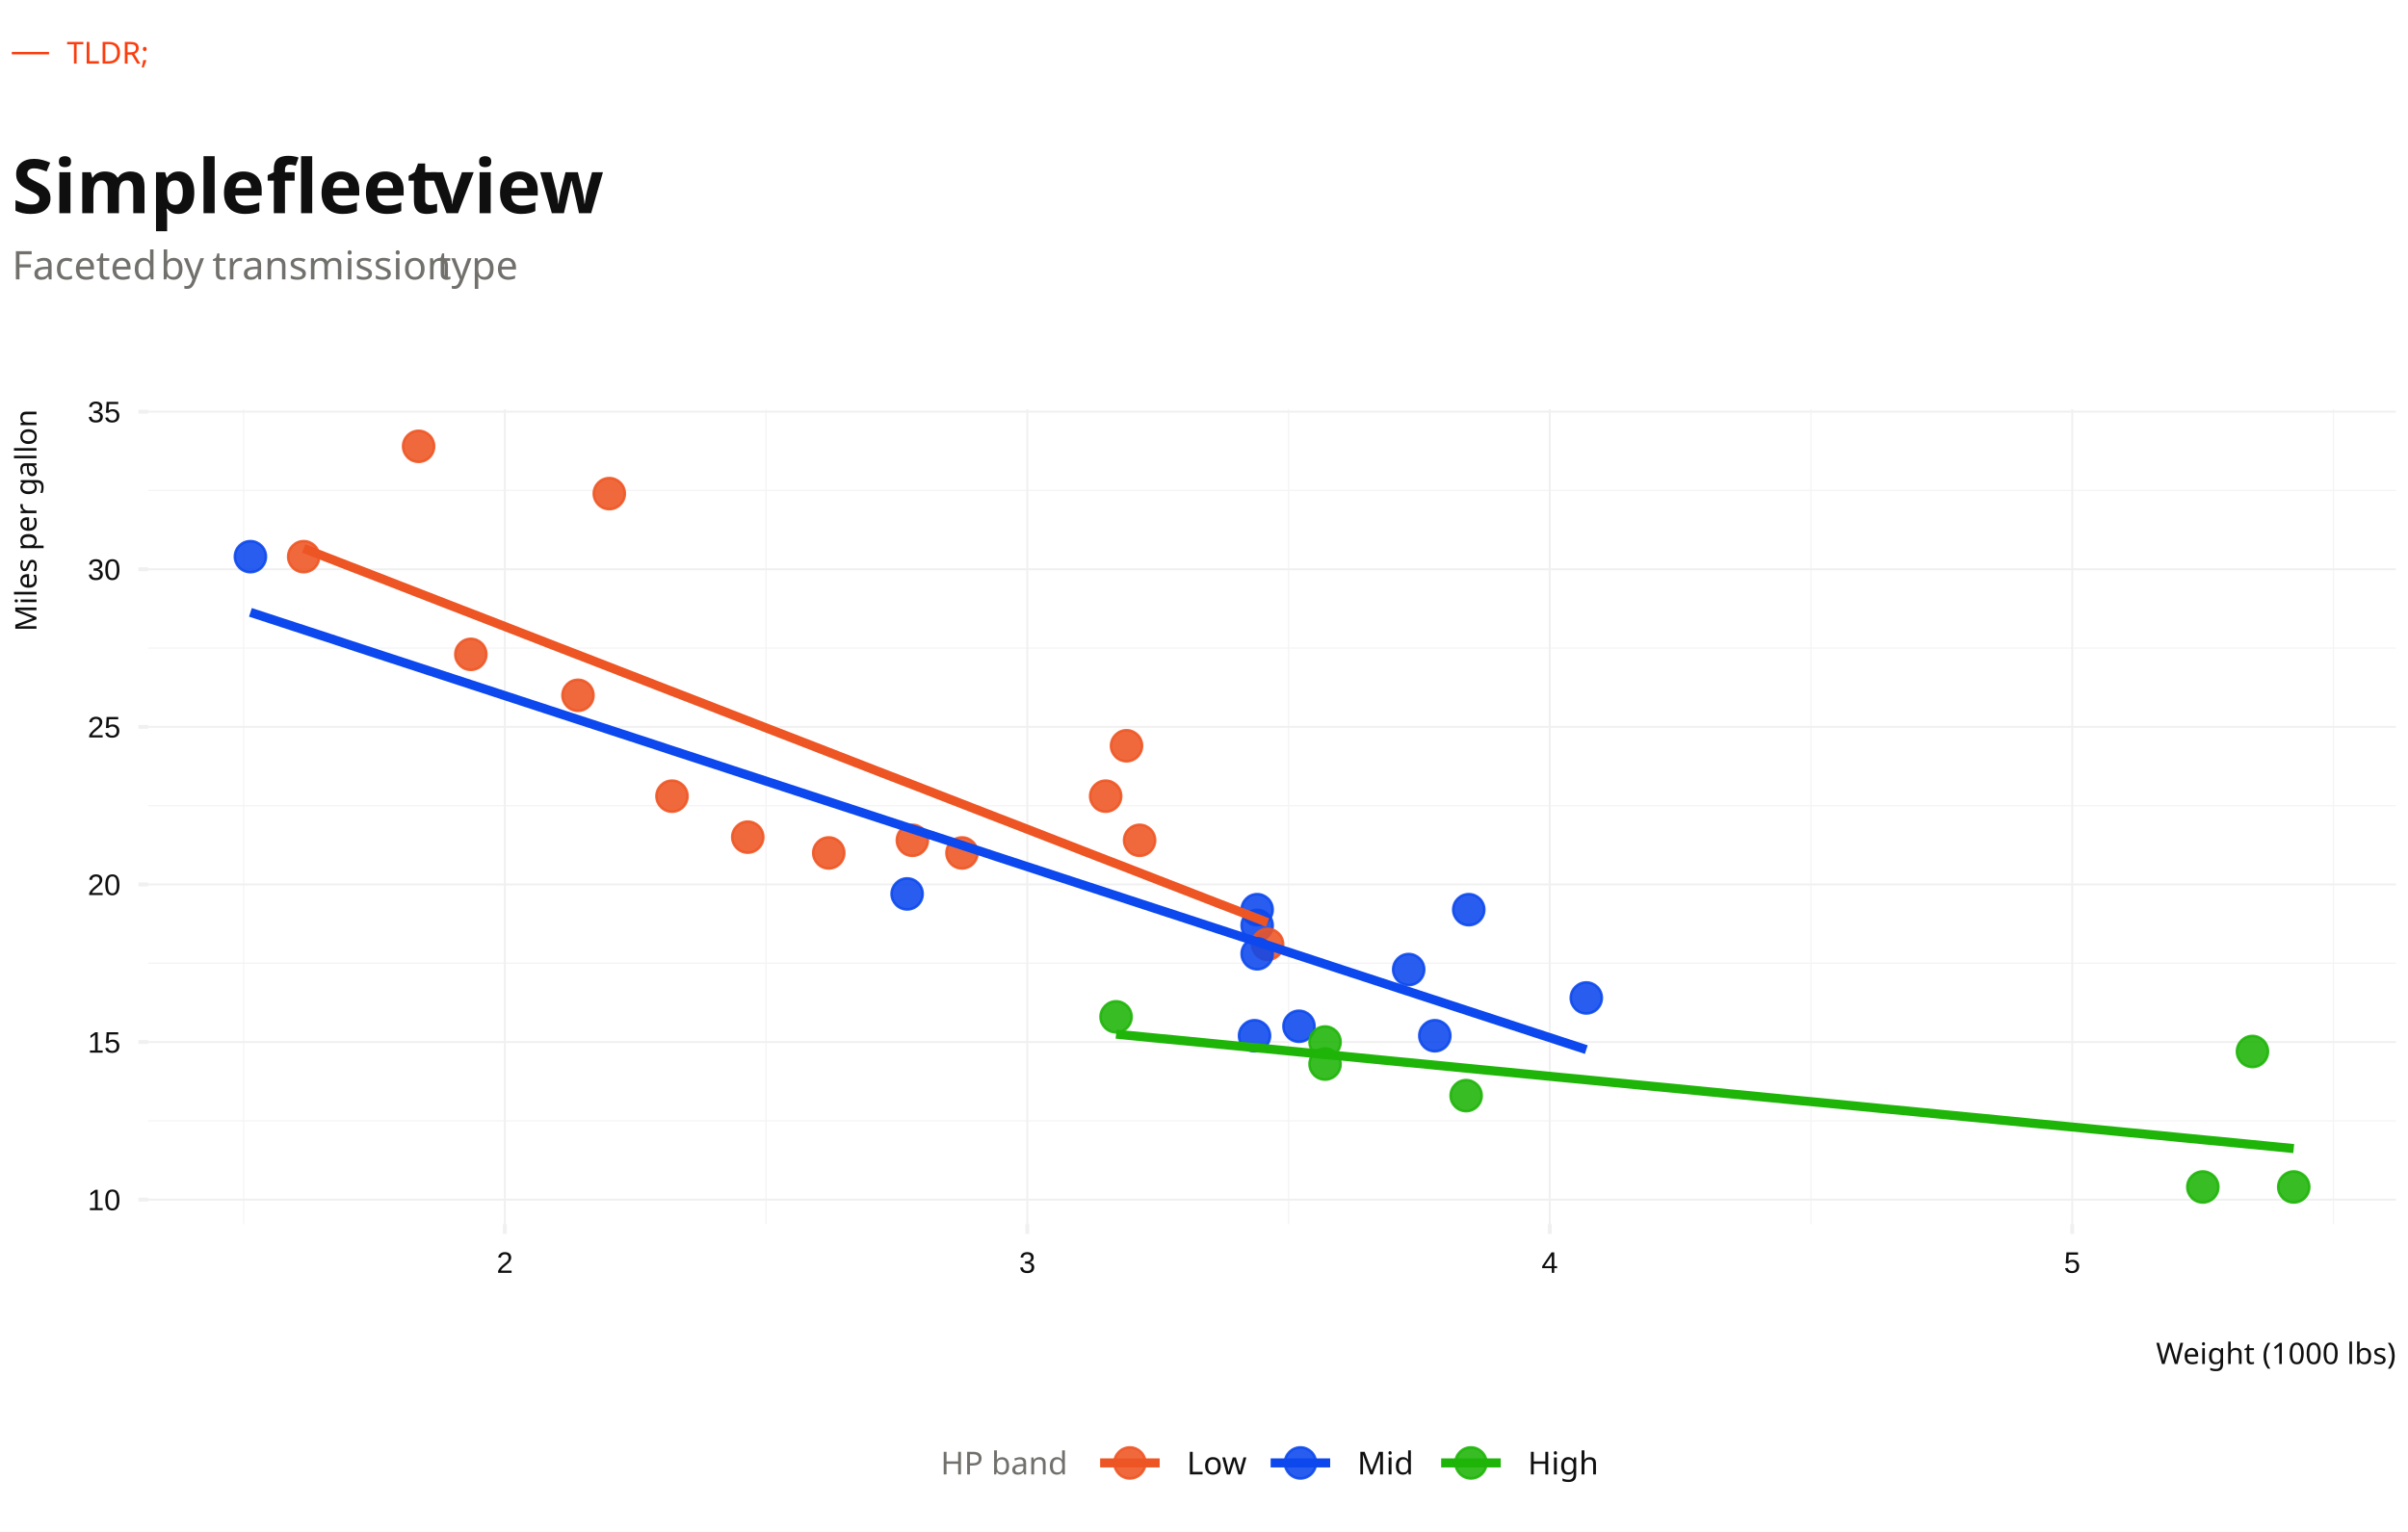
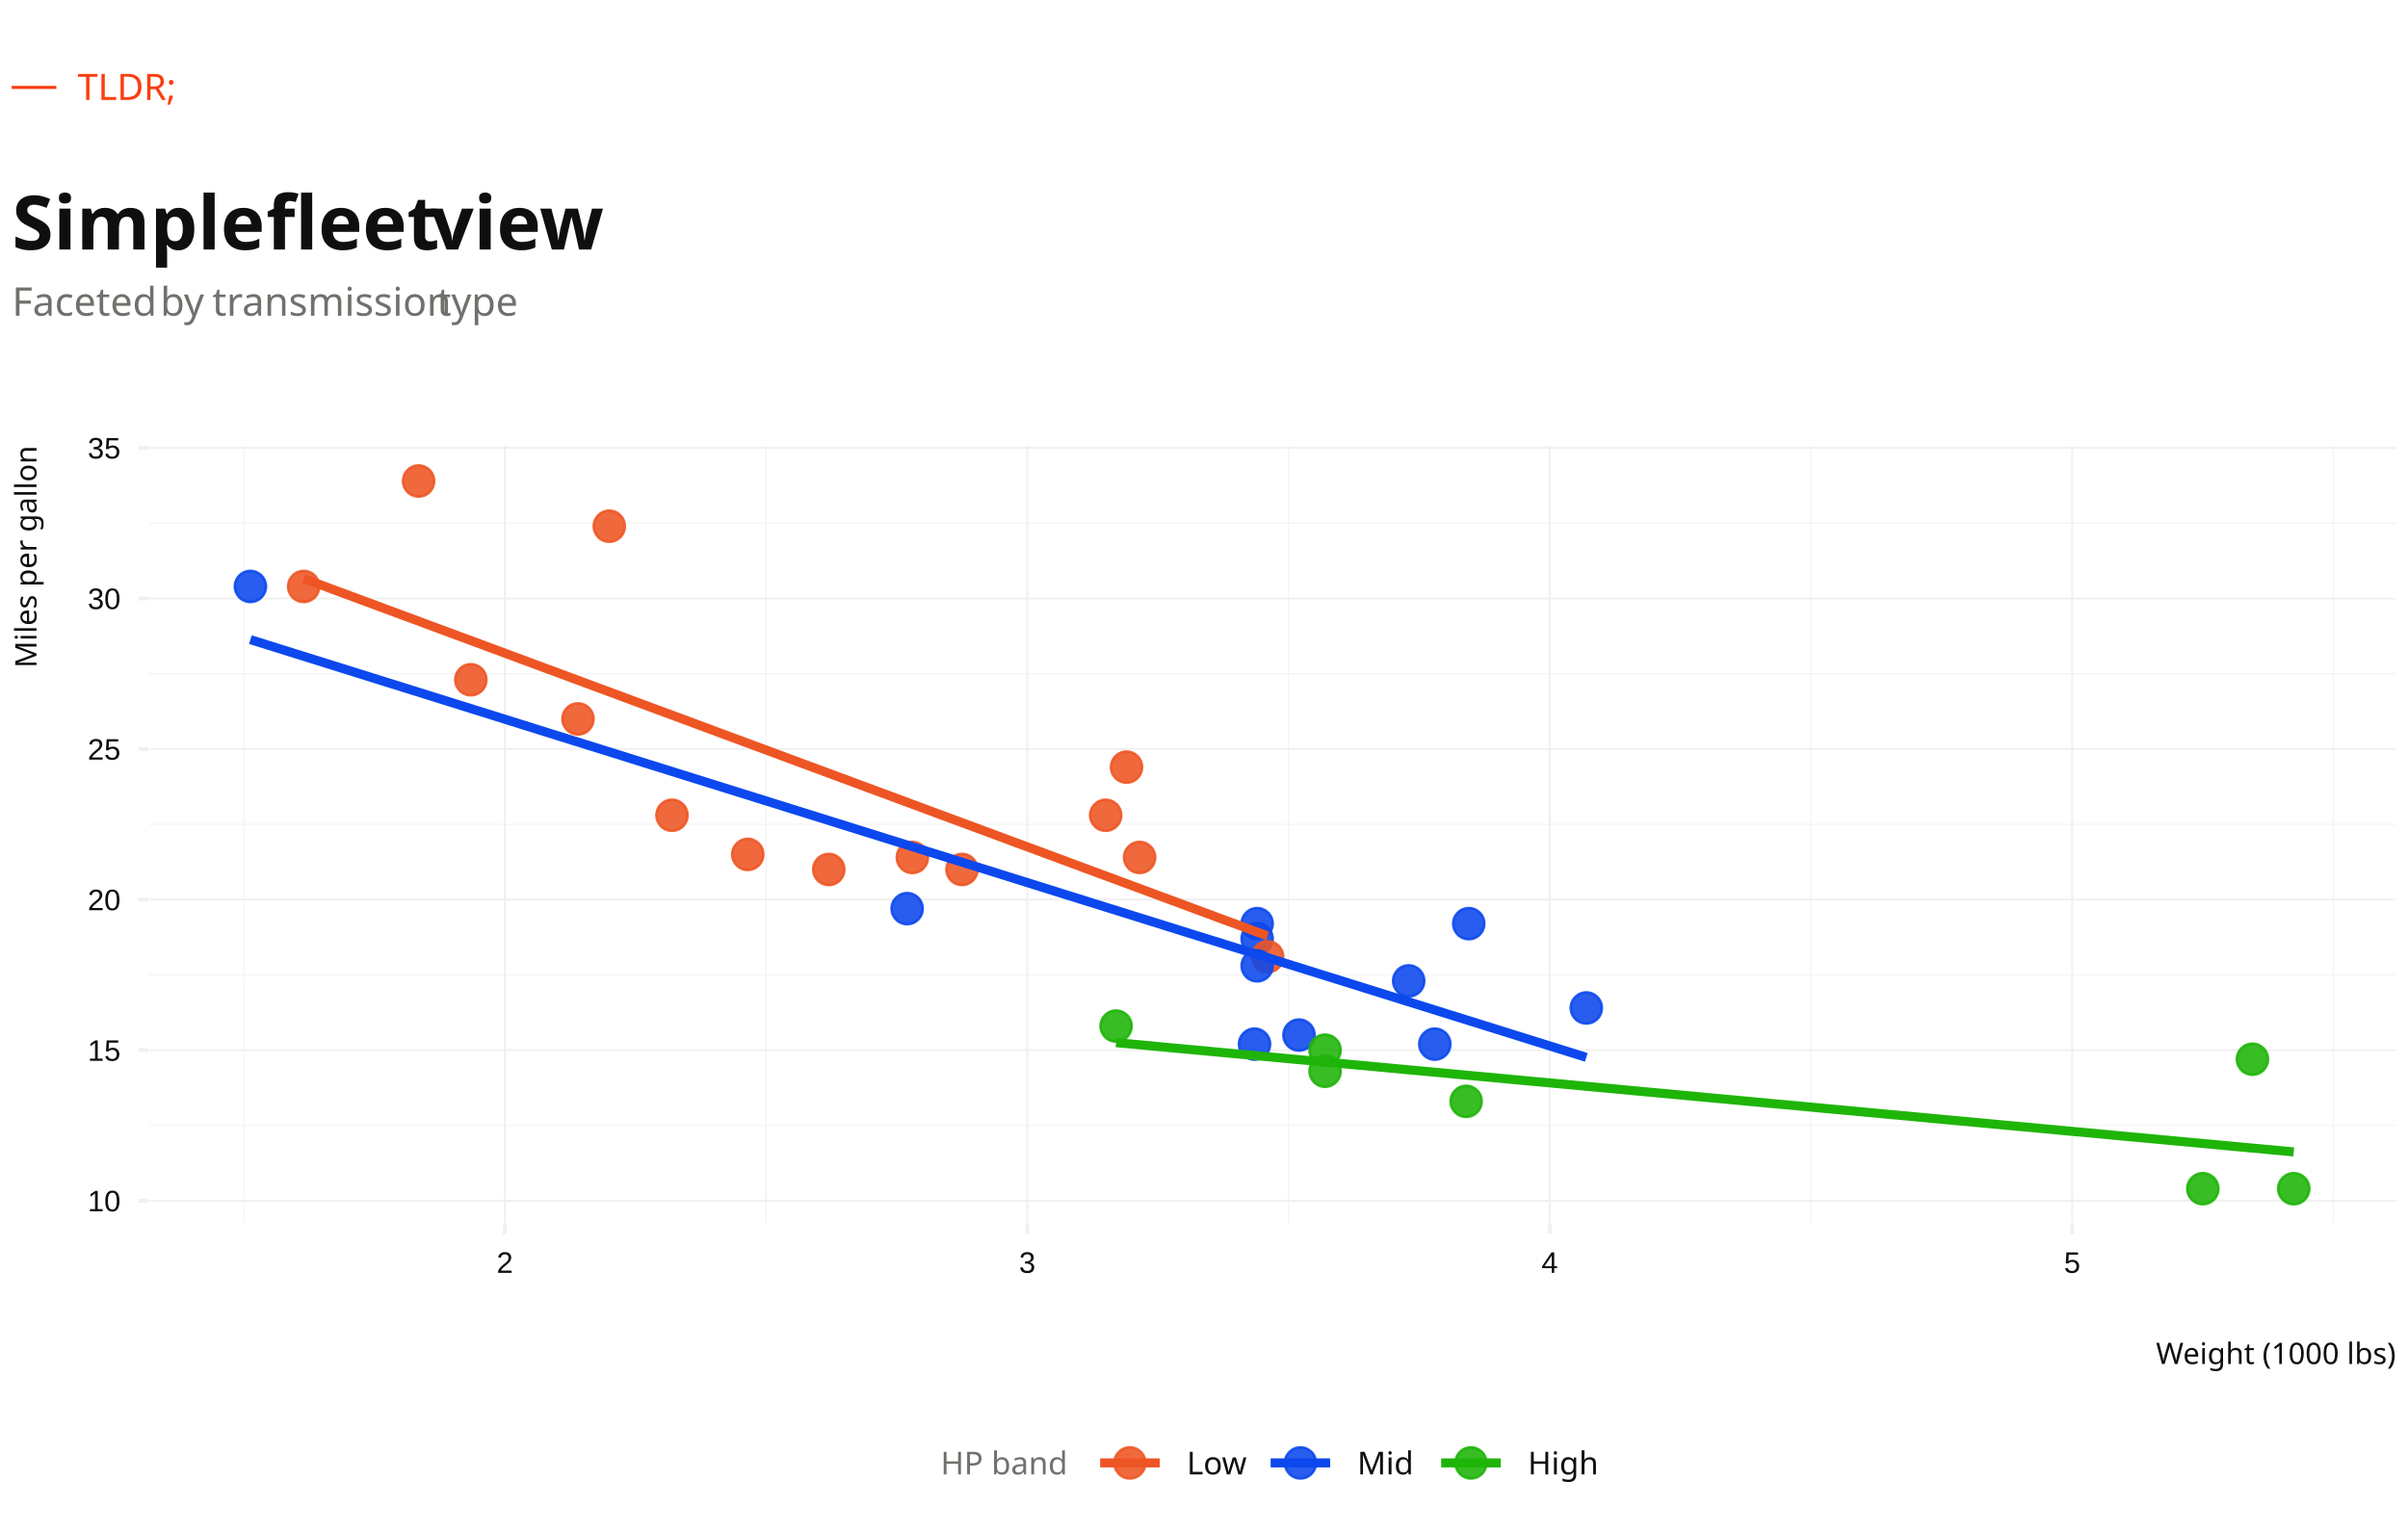
<svg xmlns="http://www.w3.org/2000/svg" width="396.00pt" height="252.00pt" viewBox="0 0 396.00 252.00">
  <g class="svglite">
    <defs>
      <style type="text/css">
    .svglite line, .svglite polyline, .svglite polygon, .svglite path, .svglite rect, .svglite circle {
      fill: none;
      stroke: #000000;
      stroke-linecap: round;
      stroke-linejoin: round;
      stroke-miterlimit: 10.00;
    }
    .svglite text {
      white-space: pre;
    }
    .svglite g.glyphgroup path {
      fill: inherit;
      stroke: none;
    }
  </style>
    </defs>
    <rect width="100%" height="100%" style="stroke: none; fill: none;" />
    <defs>
      <clipPath id="cpMC4wMHwzOTYuMDB8MC4wMHwyNTIuMDA=">
        <rect x="0.00" y="0.00" width="396.00" height="252.00" />
      </clipPath>
    </defs>
    <g clip-path="url(#cpMC4wMHwzOTYuMDB8MC4wMHwyNTIuMDA=)">
-       <rect x="0.00" y="-0" width="396.00" height="252.00" style="stroke-width: 0.63; stroke: none; fill: #FFFFFF;" />
+       <rect x="0.00" y="0.00" width="396.00" height="252.00" style="stroke-width: 0.63; stroke: none; fill: #FFFFFF;" />
    </g>
    <defs>
-       <clipPath id="cpMjQuMzh8Mzk0LjAxfDY3LjMzfDIwMS4zNg==">
-         <rect x="24.38" y="67.33" width="369.63" height="134.03" />
+       <clipPath id="cpMjQuMzh8Mzk0LjAxfDczLjMxfDIwMS4zNg==">
+         <rect x="24.38" y="73.31" width="369.63" height="128.05" />
      </clipPath>
    </defs>
-     <g clip-path="url(#cpMjQuMzh8Mzk0LjAxfDY3LjMzfDIwMS4zNg==)">
-       <rect x="24.38" y="67.33" width="369.63" height="134.03" style="stroke-width: 0.63; stroke: none; fill: #FFFFFF;" />
-       <polyline points="24.38,184.38 394.01,184.38 " style="stroke-width: 0.21; stroke: #F4F4F4; stroke-linecap: butt;" />
-       <polyline points="24.38,158.45 394.01,158.45 " style="stroke-width: 0.21; stroke: #F4F4F4; stroke-linecap: butt;" />
-       <polyline points="24.38,132.53 394.01,132.53 " style="stroke-width: 0.21; stroke: #F4F4F4; stroke-linecap: butt;" />
-       <polyline points="24.38,106.60 394.01,106.60 " style="stroke-width: 0.21; stroke: #F4F4F4; stroke-linecap: butt;" />
-       <polyline points="24.38,80.68 394.01,80.68 " style="stroke-width: 0.21; stroke: #F4F4F4; stroke-linecap: butt;" />
-       <polyline points="40.06,201.36 40.06,67.33 " style="stroke-width: 0.21; stroke: #F4F4F4; stroke-linecap: butt;" />
-       <polyline points="125.98,201.36 125.98,67.33 " style="stroke-width: 0.21; stroke: #F4F4F4; stroke-linecap: butt;" />
-       <polyline points="211.90,201.36 211.90,67.33 " style="stroke-width: 0.21; stroke: #F4F4F4; stroke-linecap: butt;" />
-       <polyline points="297.82,201.36 297.82,67.33 " style="stroke-width: 0.21; stroke: #F4F4F4; stroke-linecap: butt;" />
-       <polyline points="383.74,201.36 383.74,67.33 " style="stroke-width: 0.21; stroke: #F4F4F4; stroke-linecap: butt;" />
-       <polyline points="24.38,197.34 394.01,197.34 " style="stroke-width: 0.32; stroke: #F0F0F0; stroke-linecap: butt;" />
-       <polyline points="24.38,171.41 394.01,171.41 " style="stroke-width: 0.32; stroke: #F0F0F0; stroke-linecap: butt;" />
-       <polyline points="24.38,145.49 394.01,145.49 " style="stroke-width: 0.32; stroke: #F0F0F0; stroke-linecap: butt;" />
-       <polyline points="24.38,119.57 394.01,119.57 " style="stroke-width: 0.32; stroke: #F0F0F0; stroke-linecap: butt;" />
-       <polyline points="24.38,93.64 394.01,93.64 " style="stroke-width: 0.32; stroke: #F0F0F0; stroke-linecap: butt;" />
-       <polyline points="24.38,67.72 394.01,67.72 " style="stroke-width: 0.32; stroke: #F0F0F0; stroke-linecap: butt;" />
-       <polyline points="83.02,201.36 83.02,67.33 " style="stroke-width: 0.32; stroke: #F0F0F0; stroke-linecap: butt;" />
-       <polyline points="168.94,201.36 168.94,67.33 " style="stroke-width: 0.32; stroke: #F0F0F0; stroke-linecap: butt;" />
-       <polyline points="254.86,201.36 254.86,67.33 " style="stroke-width: 0.32; stroke: #F0F0F0; stroke-linecap: butt;" />
-       <polyline points="340.78,201.36 340.78,67.33 " style="stroke-width: 0.32; stroke: #F0F0F0; stroke-linecap: butt;" />
-       <circle cx="136.29" cy="140.31" r="2.56" style="stroke-width: 0.42; stroke: #EE5524; stroke-opacity: 0.88; fill: #EE5524; fill-opacity: 0.88;" />
-       <circle cx="158.20" cy="140.31" r="2.56" style="stroke-width: 0.42; stroke: #EE5524; stroke-opacity: 0.88; fill: #EE5524; fill-opacity: 0.88;" />
-       <circle cx="110.51" cy="130.97" r="2.56" style="stroke-width: 0.42; stroke: #EE5524; stroke-opacity: 0.88; fill: #EE5524; fill-opacity: 0.88;" />
-       <circle cx="187.41" cy="138.23" r="2.56" style="stroke-width: 0.42; stroke: #EE5524; stroke-opacity: 0.88; fill: #EE5524; fill-opacity: 0.88;" />
-       <circle cx="206.74" cy="152.23" r="2.56" style="stroke-width: 0.42; stroke: #0C48ED; stroke-opacity: 0.88; fill: #0C48ED; fill-opacity: 0.88;" />
-       <circle cx="208.46" cy="155.34" r="2.56" style="stroke-width: 0.42; stroke: #EE5524; stroke-opacity: 0.88; fill: #EE5524; fill-opacity: 0.88;" />
-       <circle cx="217.91" cy="175.04" r="2.56" style="stroke-width: 0.42; stroke: #1EB508; stroke-opacity: 0.88; fill: #1EB508; fill-opacity: 0.88;" />
-       <circle cx="185.26" cy="122.68" r="2.56" style="stroke-width: 0.42; stroke: #EE5524; stroke-opacity: 0.88; fill: #EE5524; fill-opacity: 0.88;" />
-       <circle cx="181.83" cy="130.97" r="2.56" style="stroke-width: 0.42; stroke: #EE5524; stroke-opacity: 0.88; fill: #EE5524; fill-opacity: 0.88;" />
-       <circle cx="206.74" cy="149.64" r="2.56" style="stroke-width: 0.42; stroke: #0C48ED; stroke-opacity: 0.88; fill: #0C48ED; fill-opacity: 0.88;" />
-       <circle cx="206.74" cy="156.90" r="2.56" style="stroke-width: 0.42; stroke: #0C48ED; stroke-opacity: 0.88; fill: #0C48ED; fill-opacity: 0.88;" />
-       <circle cx="260.87" cy="164.16" r="2.56" style="stroke-width: 0.42; stroke: #0C48ED; stroke-opacity: 0.88; fill: #0C48ED; fill-opacity: 0.88;" />
-       <circle cx="231.66" cy="159.49" r="2.56" style="stroke-width: 0.42; stroke: #0C48ED; stroke-opacity: 0.88; fill: #0C48ED; fill-opacity: 0.88;" />
-       <circle cx="235.96" cy="170.38" r="2.56" style="stroke-width: 0.42; stroke: #0C48ED; stroke-opacity: 0.88; fill: #0C48ED; fill-opacity: 0.88;" />
-       <circle cx="362.26" cy="195.26" r="2.56" style="stroke-width: 0.42; stroke: #1EB508; stroke-opacity: 0.88; fill: #1EB508; fill-opacity: 0.88;" />
-       <circle cx="377.21" cy="195.26" r="2.56" style="stroke-width: 0.42; stroke: #1EB508; stroke-opacity: 0.88; fill: #1EB508; fill-opacity: 0.88;" />
-       <circle cx="370.42" cy="172.97" r="2.56" style="stroke-width: 0.42; stroke: #1EB508; stroke-opacity: 0.88; fill: #1EB508; fill-opacity: 0.88;" />
-       <circle cx="100.20" cy="81.20" r="2.56" style="stroke-width: 0.42; stroke: #EE5524; stroke-opacity: 0.88; fill: #EE5524; fill-opacity: 0.88;" />
-       <circle cx="49.94" cy="91.57" r="2.56" style="stroke-width: 0.42; stroke: #EE5524; stroke-opacity: 0.88; fill: #EE5524; fill-opacity: 0.88;" />
-       <circle cx="68.84" cy="73.42" r="2.56" style="stroke-width: 0.42; stroke: #EE5524; stroke-opacity: 0.88; fill: #EE5524; fill-opacity: 0.88;" />
-       <circle cx="122.97" cy="137.71" r="2.56" style="stroke-width: 0.42; stroke: #EE5524; stroke-opacity: 0.88; fill: #EE5524; fill-opacity: 0.88;" />
-       <circle cx="213.62" cy="168.82" r="2.56" style="stroke-width: 0.42; stroke: #0C48ED; stroke-opacity: 0.88; fill: #0C48ED; fill-opacity: 0.88;" />
-       <circle cx="206.31" cy="170.38" r="2.56" style="stroke-width: 0.42; stroke: #0C48ED; stroke-opacity: 0.88; fill: #0C48ED; fill-opacity: 0.88;" />
-       <circle cx="241.11" cy="180.23" r="2.56" style="stroke-width: 0.42; stroke: #1EB508; stroke-opacity: 0.88; fill: #1EB508; fill-opacity: 0.88;" />
-       <circle cx="241.54" cy="149.64" r="2.56" style="stroke-width: 0.42; stroke: #0C48ED; stroke-opacity: 0.88; fill: #0C48ED; fill-opacity: 0.88;" />
-       <circle cx="77.43" cy="107.64" r="2.56" style="stroke-width: 0.42; stroke: #EE5524; stroke-opacity: 0.88; fill: #EE5524; fill-opacity: 0.88;" />
-       <circle cx="95.05" cy="114.38" r="2.56" style="stroke-width: 0.42; stroke: #EE5524; stroke-opacity: 0.88; fill: #EE5524; fill-opacity: 0.88;" />
-       <circle cx="41.18" cy="91.57" r="2.56" style="stroke-width: 0.42; stroke: #0C48ED; stroke-opacity: 0.88; fill: #0C48ED; fill-opacity: 0.88;" />
-       <circle cx="183.54" cy="167.27" r="2.56" style="stroke-width: 0.42; stroke: #1EB508; stroke-opacity: 0.88; fill: #1EB508; fill-opacity: 0.88;" />
-       <circle cx="149.18" cy="147.05" r="2.56" style="stroke-width: 0.42; stroke: #0C48ED; stroke-opacity: 0.88; fill: #0C48ED; fill-opacity: 0.88;" />
-       <circle cx="217.91" cy="171.41" r="2.56" style="stroke-width: 0.42; stroke: #1EB508; stroke-opacity: 0.88; fill: #1EB508; fill-opacity: 0.88;" />
-       <circle cx="150.04" cy="138.23" r="2.56" style="stroke-width: 0.42; stroke: #EE5524; stroke-opacity: 0.88; fill: #EE5524; fill-opacity: 0.88;" />
-       <polyline points="49.94,90.22 51.95,91.00 53.95,91.78 55.96,92.56 57.97,93.34 59.97,94.11 61.98,94.89 63.99,95.67 65.99,96.45 68.00,97.23 70.01,98.01 72.01,98.79 74.02,99.57 76.03,100.35 78.03,101.12 80.04,101.90 82.05,102.68 84.05,103.46 86.06,104.24 88.07,105.02 90.07,105.80 92.08,106.58 94.09,107.36 96.09,108.13 98.10,108.91 100.11,109.69 102.11,110.47 104.12,111.25 106.13,112.03 108.13,112.81 110.14,113.59 112.14,114.36 114.15,115.14 116.16,115.92 118.16,116.70 120.17,117.48 122.18,118.26 124.18,119.04 126.19,119.82 128.20,120.60 130.20,121.37 132.21,122.15 134.22,122.93 136.22,123.71 138.23,124.49 140.24,125.27 142.24,126.05 144.25,126.83 146.26,127.61 148.26,128.38 150.27,129.16 152.28,129.94 154.28,130.72 156.29,131.50 158.30,132.28 160.30,133.06 162.31,133.84 164.32,134.62 166.32,135.39 168.33,136.17 170.34,136.95 172.34,137.73 174.35,138.51 176.36,139.29 178.36,140.07 180.37,140.85 182.38,141.63 184.38,142.40 186.39,143.18 188.40,143.96 190.40,144.74 192.41,145.52 194.42,146.30 196.42,147.08 198.43,147.86 200.43,148.64 202.44,149.41 204.45,150.19 206.45,150.97 208.46,151.75 " style="stroke-width: 1.49; stroke: #EE5524; stroke-linecap: butt;" />
-       <polyline points="41.18,100.73 43.96,101.64 46.74,102.55 49.52,103.46 52.30,104.37 55.08,105.28 57.86,106.20 60.64,107.11 63.42,108.02 66.21,108.93 68.99,109.84 71.77,110.75 74.55,111.66 77.33,112.57 80.11,113.48 82.89,114.39 85.67,115.30 88.45,116.21 91.23,117.12 94.01,118.03 96.80,118.94 99.58,119.85 102.36,120.76 105.14,121.67 107.92,122.58 110.70,123.50 113.48,124.41 116.26,125.32 119.04,126.23 121.82,127.14 124.61,128.05 127.39,128.96 130.17,129.87 132.95,130.78 135.73,131.69 138.51,132.60 141.29,133.51 144.07,134.42 146.85,135.33 149.63,136.24 152.41,137.15 155.20,138.06 157.98,138.97 160.76,139.88 163.54,140.80 166.32,141.71 169.10,142.62 171.88,143.53 174.66,144.44 177.44,145.35 180.22,146.26 183.01,147.17 185.79,148.08 188.57,148.99 191.35,149.90 194.13,150.81 196.91,151.72 199.69,152.63 202.47,153.54 205.25,154.45 208.03,155.36 210.81,156.27 213.60,157.18 216.38,158.09 219.16,159.01 221.94,159.92 224.72,160.83 227.50,161.74 230.28,162.65 233.06,163.56 235.84,164.47 238.62,165.38 241.41,166.29 244.19,167.20 246.97,168.11 249.75,169.02 252.53,169.93 255.31,170.84 258.09,171.75 260.87,172.66 " style="stroke-width: 1.49; stroke: #0C48ED; stroke-linecap: butt;" />
-       <polyline points="183.54,170.12 186.00,170.36 188.45,170.60 190.90,170.84 193.35,171.07 195.80,171.31 198.25,171.55 200.70,171.79 203.16,172.03 205.61,172.27 208.06,172.50 210.51,172.74 212.96,172.98 215.41,173.22 217.86,173.46 220.32,173.69 222.77,173.93 225.22,174.17 227.67,174.41 230.12,174.65 232.57,174.88 235.02,175.12 237.48,175.36 239.93,175.60 242.38,175.84 244.83,176.08 247.28,176.31 249.73,176.55 252.18,176.79 254.64,177.03 257.09,177.27 259.54,177.50 261.99,177.74 264.44,177.98 266.89,178.22 269.34,178.46 271.80,178.70 274.25,178.93 276.70,179.17 279.15,179.41 281.60,179.65 284.05,179.89 286.50,180.12 288.96,180.36 291.41,180.60 293.86,180.84 296.31,181.08 298.76,181.31 301.21,181.55 303.66,181.79 306.12,182.03 308.57,182.27 311.02,182.51 313.47,182.74 315.92,182.98 318.37,183.22 320.82,183.46 323.28,183.70 325.73,183.93 328.18,184.17 330.63,184.41 333.08,184.65 335.53,184.89 337.98,185.12 340.43,185.36 342.89,185.60 345.34,185.84 347.79,186.08 350.24,186.32 352.69,186.55 355.14,186.79 357.59,187.03 360.05,187.27 362.50,187.51 364.95,187.74 367.40,187.98 369.85,188.22 372.30,188.46 374.75,188.70 377.21,188.94 " style="stroke-width: 1.49; stroke: #1EB508; stroke-linecap: butt;" />
+     <g clip-path="url(#cpMjQuMzh8Mzk0LjAxfDczLjMxfDIwMS4zNg==)">
+       <rect x="24.38" y="73.31" width="369.63" height="128.05" style="stroke-width: 0.63; stroke: none; fill: #FFFFFF;" />
+       <polyline points="24.38,185.13 394.01,185.13 " style="stroke-width: 0.21; stroke: #F4F4F4; stroke-linecap: butt;" />
+       <polyline points="24.38,160.37 394.01,160.37 " style="stroke-width: 0.21; stroke: #F4F4F4; stroke-linecap: butt;" />
+       <polyline points="24.38,135.60 394.01,135.60 " style="stroke-width: 0.21; stroke: #F4F4F4; stroke-linecap: butt;" />
+       <polyline points="24.38,110.83 394.01,110.83 " style="stroke-width: 0.21; stroke: #F4F4F4; stroke-linecap: butt;" />
+       <polyline points="24.38,86.06 394.01,86.06 " style="stroke-width: 0.21; stroke: #F4F4F4; stroke-linecap: butt;" />
+       <polyline points="40.06,201.36 40.06,73.31 " style="stroke-width: 0.21; stroke: #F4F4F4; stroke-linecap: butt;" />
+       <polyline points="125.98,201.36 125.98,73.31 " style="stroke-width: 0.21; stroke: #F4F4F4; stroke-linecap: butt;" />
+       <polyline points="211.90,201.36 211.90,73.31 " style="stroke-width: 0.21; stroke: #F4F4F4; stroke-linecap: butt;" />
+       <polyline points="297.82,201.36 297.82,73.31 " style="stroke-width: 0.21; stroke: #F4F4F4; stroke-linecap: butt;" />
+       <polyline points="383.74,201.36 383.74,73.31 " style="stroke-width: 0.21; stroke: #F4F4F4; stroke-linecap: butt;" />
+       <polyline points="24.38,197.52 394.01,197.52 " style="stroke-width: 0.32; stroke: #F0F0F0; stroke-linecap: butt;" />
+       <polyline points="24.38,172.75 394.01,172.75 " style="stroke-width: 0.32; stroke: #F0F0F0; stroke-linecap: butt;" />
+       <polyline points="24.38,147.98 394.01,147.98 " style="stroke-width: 0.32; stroke: #F0F0F0; stroke-linecap: butt;" />
+       <polyline points="24.38,123.21 394.01,123.21 " style="stroke-width: 0.32; stroke: #F0F0F0; stroke-linecap: butt;" />
+       <polyline points="24.38,98.45 394.01,98.45 " style="stroke-width: 0.32; stroke: #F0F0F0; stroke-linecap: butt;" />
+       <polyline points="24.38,73.68 394.01,73.68 " style="stroke-width: 0.32; stroke: #F0F0F0; stroke-linecap: butt;" />
+       <polyline points="83.02,201.36 83.02,73.31 " style="stroke-width: 0.32; stroke: #F0F0F0; stroke-linecap: butt;" />
+       <polyline points="168.94,201.36 168.94,73.31 " style="stroke-width: 0.32; stroke: #F0F0F0; stroke-linecap: butt;" />
+       <polyline points="254.86,201.36 254.86,73.31 " style="stroke-width: 0.32; stroke: #F0F0F0; stroke-linecap: butt;" />
+       <polyline points="340.78,201.36 340.78,73.31 " style="stroke-width: 0.32; stroke: #F0F0F0; stroke-linecap: butt;" />
+       <circle cx="136.29" cy="143.03" r="2.56" style="stroke-width: 0.42; stroke: #EE5524; stroke-opacity: 0.88; fill: #EE5524; fill-opacity: 0.88;" />
+       <circle cx="158.20" cy="143.03" r="2.56" style="stroke-width: 0.42; stroke: #EE5524; stroke-opacity: 0.88; fill: #EE5524; fill-opacity: 0.88;" />
+       <circle cx="110.51" cy="134.11" r="2.56" style="stroke-width: 0.42; stroke: #EE5524; stroke-opacity: 0.88; fill: #EE5524; fill-opacity: 0.88;" />
+       <circle cx="187.41" cy="141.05" r="2.56" style="stroke-width: 0.42; stroke: #EE5524; stroke-opacity: 0.88; fill: #EE5524; fill-opacity: 0.88;" />
+       <circle cx="206.74" cy="154.42" r="2.56" style="stroke-width: 0.42; stroke: #0C48ED; stroke-opacity: 0.88; fill: #0C48ED; fill-opacity: 0.88;" />
+       <circle cx="208.46" cy="157.39" r="2.56" style="stroke-width: 0.42; stroke: #EE5524; stroke-opacity: 0.88; fill: #EE5524; fill-opacity: 0.88;" />
+       <circle cx="217.91" cy="176.22" r="2.56" style="stroke-width: 0.42; stroke: #1EB508; stroke-opacity: 0.88; fill: #1EB508; fill-opacity: 0.88;" />
+       <circle cx="185.26" cy="126.19" r="2.56" style="stroke-width: 0.42; stroke: #EE5524; stroke-opacity: 0.88; fill: #EE5524; fill-opacity: 0.88;" />
+       <circle cx="181.83" cy="134.11" r="2.56" style="stroke-width: 0.42; stroke: #EE5524; stroke-opacity: 0.88; fill: #EE5524; fill-opacity: 0.88;" />
+       <circle cx="206.74" cy="151.94" r="2.56" style="stroke-width: 0.42; stroke: #0C48ED; stroke-opacity: 0.88; fill: #0C48ED; fill-opacity: 0.88;" />
+       <circle cx="206.74" cy="158.88" r="2.56" style="stroke-width: 0.42; stroke: #0C48ED; stroke-opacity: 0.88; fill: #0C48ED; fill-opacity: 0.88;" />
+       <circle cx="260.87" cy="165.81" r="2.56" style="stroke-width: 0.42; stroke: #0C48ED; stroke-opacity: 0.88; fill: #0C48ED; fill-opacity: 0.88;" />
+       <circle cx="231.66" cy="161.36" r="2.56" style="stroke-width: 0.42; stroke: #0C48ED; stroke-opacity: 0.88; fill: #0C48ED; fill-opacity: 0.88;" />
+       <circle cx="235.96" cy="171.76" r="2.56" style="stroke-width: 0.42; stroke: #0C48ED; stroke-opacity: 0.88; fill: #0C48ED; fill-opacity: 0.88;" />
+       <circle cx="362.26" cy="195.54" r="2.56" style="stroke-width: 0.42; stroke: #1EB508; stroke-opacity: 0.88; fill: #1EB508; fill-opacity: 0.88;" />
+       <circle cx="377.21" cy="195.54" r="2.56" style="stroke-width: 0.42; stroke: #1EB508; stroke-opacity: 0.88; fill: #1EB508; fill-opacity: 0.88;" />
+       <circle cx="370.42" cy="174.24" r="2.56" style="stroke-width: 0.42; stroke: #1EB508; stroke-opacity: 0.88; fill: #1EB508; fill-opacity: 0.88;" />
+       <circle cx="100.20" cy="86.56" r="2.56" style="stroke-width: 0.42; stroke: #EE5524; stroke-opacity: 0.88; fill: #EE5524; fill-opacity: 0.88;" />
+       <circle cx="49.94" cy="96.47" r="2.56" style="stroke-width: 0.42; stroke: #EE5524; stroke-opacity: 0.88; fill: #EE5524; fill-opacity: 0.88;" />
+       <circle cx="68.84" cy="79.13" r="2.56" style="stroke-width: 0.42; stroke: #EE5524; stroke-opacity: 0.88; fill: #EE5524; fill-opacity: 0.88;" />
+       <circle cx="122.97" cy="140.55" r="2.56" style="stroke-width: 0.42; stroke: #EE5524; stroke-opacity: 0.88; fill: #EE5524; fill-opacity: 0.88;" />
+       <circle cx="213.62" cy="170.27" r="2.56" style="stroke-width: 0.42; stroke: #0C48ED; stroke-opacity: 0.88; fill: #0C48ED; fill-opacity: 0.88;" />
+       <circle cx="206.31" cy="171.76" r="2.56" style="stroke-width: 0.42; stroke: #0C48ED; stroke-opacity: 0.88; fill: #0C48ED; fill-opacity: 0.88;" />
+       <circle cx="241.11" cy="181.17" r="2.56" style="stroke-width: 0.42; stroke: #1EB508; stroke-opacity: 0.88; fill: #1EB508; fill-opacity: 0.88;" />
+       <circle cx="241.54" cy="151.94" r="2.56" style="stroke-width: 0.42; stroke: #0C48ED; stroke-opacity: 0.88; fill: #0C48ED; fill-opacity: 0.88;" />
+       <circle cx="77.43" cy="111.82" r="2.56" style="stroke-width: 0.42; stroke: #EE5524; stroke-opacity: 0.88; fill: #EE5524; fill-opacity: 0.88;" />
+       <circle cx="95.05" cy="118.26" r="2.56" style="stroke-width: 0.42; stroke: #EE5524; stroke-opacity: 0.88; fill: #EE5524; fill-opacity: 0.88;" />
+       <circle cx="41.18" cy="96.47" r="2.56" style="stroke-width: 0.42; stroke: #0C48ED; stroke-opacity: 0.88; fill: #0C48ED; fill-opacity: 0.88;" />
+       <circle cx="183.54" cy="168.79" r="2.56" style="stroke-width: 0.42; stroke: #1EB508; stroke-opacity: 0.88; fill: #1EB508; fill-opacity: 0.88;" />
+       <circle cx="149.18" cy="149.47" r="2.56" style="stroke-width: 0.42; stroke: #0C48ED; stroke-opacity: 0.88; fill: #0C48ED; fill-opacity: 0.88;" />
+       <circle cx="217.91" cy="172.75" r="2.56" style="stroke-width: 0.42; stroke: #1EB508; stroke-opacity: 0.88; fill: #1EB508; fill-opacity: 0.88;" />
+       <circle cx="150.04" cy="141.05" r="2.56" style="stroke-width: 0.42; stroke: #EE5524; stroke-opacity: 0.88; fill: #EE5524; fill-opacity: 0.88;" />
+       <polyline points="49.94,95.18 51.95,95.92 53.95,96.66 55.96,97.41 57.97,98.15 59.97,98.90 61.98,99.64 63.99,100.39 65.99,101.13 68.00,101.87 70.01,102.62 72.01,103.36 74.02,104.11 76.03,104.85 78.03,105.59 80.04,106.34 82.05,107.08 84.05,107.83 86.06,108.57 88.07,109.32 90.07,110.06 92.08,110.80 94.09,111.55 96.09,112.29 98.10,113.04 100.11,113.78 102.11,114.52 104.12,115.27 106.13,116.01 108.13,116.76 110.14,117.50 112.14,118.24 114.15,118.99 116.16,119.73 118.16,120.48 120.17,121.22 122.18,121.97 124.18,122.71 126.19,123.45 128.20,124.20 130.20,124.94 132.21,125.69 134.22,126.43 136.22,127.17 138.23,127.92 140.24,128.66 142.24,129.41 144.25,130.15 146.26,130.89 148.26,131.64 150.27,132.38 152.28,133.13 154.28,133.87 156.29,134.62 158.30,135.36 160.30,136.10 162.31,136.85 164.32,137.59 166.32,138.34 168.33,139.08 170.34,139.82 172.34,140.57 174.35,141.31 176.36,142.06 178.36,142.80 180.37,143.55 182.38,144.29 184.38,145.03 186.39,145.78 188.40,146.52 190.40,147.27 192.41,148.01 194.42,148.75 196.42,149.50 198.43,150.24 200.43,150.99 202.44,151.73 204.45,152.47 206.45,153.22 208.46,153.96 " style="stroke-width: 1.49; stroke: #EE5524; stroke-linecap: butt;" />
+       <polyline points="41.18,105.22 43.96,106.09 46.74,106.96 49.52,107.83 52.30,108.70 55.08,109.57 57.86,110.44 60.64,111.31 63.42,112.18 66.21,113.05 68.99,113.92 71.77,114.79 74.55,115.66 77.33,116.53 80.11,117.40 82.89,118.27 85.67,119.14 88.45,120.01 91.23,120.88 94.01,121.75 96.80,122.62 99.58,123.49 102.36,124.36 105.14,125.23 107.92,126.10 110.70,126.97 113.48,127.84 116.26,128.71 119.04,129.58 121.82,130.45 124.61,131.32 127.39,132.19 130.17,133.06 132.95,133.93 135.73,134.80 138.51,135.67 141.29,136.54 144.07,137.41 146.85,138.28 149.63,139.15 152.41,140.02 155.20,140.89 157.98,141.76 160.76,142.63 163.54,143.50 166.32,144.37 169.10,145.24 171.88,146.11 174.66,146.98 177.44,147.85 180.22,148.72 183.01,149.59 185.79,150.46 188.57,151.33 191.35,152.20 194.13,153.07 196.91,153.94 199.69,154.80 202.47,155.67 205.25,156.54 208.03,157.41 210.81,158.28 213.60,159.15 216.38,160.02 219.16,160.89 221.94,161.76 224.72,162.63 227.50,163.50 230.28,164.37 233.06,165.24 235.84,166.11 238.62,166.98 241.41,167.85 244.19,168.72 246.97,169.59 249.75,170.46 252.53,171.33 255.31,172.20 258.09,173.07 260.87,173.94 " style="stroke-width: 1.49; stroke: #0C48ED; stroke-linecap: butt;" />
+       <polyline points="183.54,171.52 186.00,171.74 188.45,171.97 190.90,172.20 193.35,172.43 195.80,172.65 198.25,172.88 200.70,173.11 203.16,173.34 205.61,173.56 208.06,173.79 210.51,174.02 212.96,174.25 215.41,174.47 217.86,174.70 220.32,174.93 222.77,175.16 225.22,175.38 227.67,175.61 230.12,175.84 232.57,176.07 235.02,176.29 237.48,176.52 239.93,176.75 242.38,176.98 244.83,177.20 247.28,177.43 249.73,177.66 252.18,177.89 254.64,178.11 257.09,178.34 259.54,178.57 261.99,178.80 264.44,179.02 266.89,179.25 269.34,179.48 271.80,179.71 274.25,179.93 276.70,180.16 279.15,180.39 281.60,180.62 284.05,180.84 286.50,181.07 288.96,181.30 291.41,181.53 293.86,181.75 296.31,181.98 298.76,182.21 301.21,182.44 303.66,182.66 306.12,182.89 308.57,183.12 311.02,183.35 313.47,183.57 315.92,183.80 318.37,184.03 320.82,184.26 323.28,184.48 325.73,184.71 328.18,184.94 330.63,185.17 333.08,185.39 335.53,185.62 337.98,185.85 340.43,186.08 342.89,186.30 345.34,186.53 347.79,186.76 350.24,186.99 352.69,187.21 355.14,187.44 357.59,187.67 360.05,187.90 362.50,188.12 364.95,188.35 367.40,188.58 369.85,188.81 372.30,189.03 374.75,189.26 377.21,189.49 " style="stroke-width: 1.49; stroke: #1EB508; stroke-linecap: butt;" />
    </g>
    <g clip-path="url(#cpMC4wMHwzOTYuMDB8MC4wMHwyNTIuMDA=)">
-       <text x="19.84" y="199.08" text-anchor="end" style="font-size: 4.88px;fill: #0F0F0F; font-family: &quot;Arial&quot;;" textLength="5.44px" lengthAdjust="spacingAndGlyphs">10</text>
-       <text x="19.84" y="173.16" text-anchor="end" style="font-size: 4.88px;fill: #0F0F0F; font-family: &quot;Arial&quot;;" textLength="5.44px" lengthAdjust="spacingAndGlyphs">15</text>
-       <text x="19.84" y="147.24" text-anchor="end" style="font-size: 4.88px;fill: #0F0F0F; font-family: &quot;Arial&quot;;" textLength="5.44px" lengthAdjust="spacingAndGlyphs">20</text>
-       <text x="19.84" y="121.31" text-anchor="end" style="font-size: 4.88px;fill: #0F0F0F; font-family: &quot;Arial&quot;;" textLength="5.44px" lengthAdjust="spacingAndGlyphs">25</text>
-       <text x="19.84" y="95.39" text-anchor="end" style="font-size: 4.88px;fill: #0F0F0F; font-family: &quot;Arial&quot;;" textLength="5.44px" lengthAdjust="spacingAndGlyphs">30</text>
-       <text x="19.84" y="69.46" text-anchor="end" style="font-size: 4.88px;fill: #0F0F0F; font-family: &quot;Arial&quot;;" textLength="5.44px" lengthAdjust="spacingAndGlyphs">35</text>
-       <polyline points="22.76,197.34 24.38,197.34 " style="stroke-width: 0.64; stroke: #F0F0F0; stroke-linecap: butt;" />
-       <polyline points="22.76,171.41 24.38,171.41 " style="stroke-width: 0.64; stroke: #F0F0F0; stroke-linecap: butt;" />
-       <polyline points="22.76,145.49 24.38,145.49 " style="stroke-width: 0.64; stroke: #F0F0F0; stroke-linecap: butt;" />
-       <polyline points="22.76,119.57 24.38,119.57 " style="stroke-width: 0.64; stroke: #F0F0F0; stroke-linecap: butt;" />
-       <polyline points="22.76,93.64 24.38,93.64 " style="stroke-width: 0.64; stroke: #F0F0F0; stroke-linecap: butt;" />
-       <polyline points="22.76,67.72 24.38,67.72 " style="stroke-width: 0.64; stroke: #F0F0F0; stroke-linecap: butt;" />
+       <polyline points="24.38,201.36 24.38,73.31 " style="stroke-width: 0.32; stroke: #FFFFFF; stroke-linecap: butt;" />
+       <text x="19.84" y="199.26" text-anchor="end" style="font-size: 4.88px;fill: #0F0F0F; font-family: &quot;Arial&quot;;" textLength="5.44px" lengthAdjust="spacingAndGlyphs">10</text>
+       <text x="19.84" y="174.50" text-anchor="end" style="font-size: 4.88px;fill: #0F0F0F; font-family: &quot;Arial&quot;;" textLength="5.44px" lengthAdjust="spacingAndGlyphs">15</text>
+       <text x="19.84" y="149.73" text-anchor="end" style="font-size: 4.88px;fill: #0F0F0F; font-family: &quot;Arial&quot;;" textLength="5.44px" lengthAdjust="spacingAndGlyphs">20</text>
+       <text x="19.84" y="124.96" text-anchor="end" style="font-size: 4.88px;fill: #0F0F0F; font-family: &quot;Arial&quot;;" textLength="5.44px" lengthAdjust="spacingAndGlyphs">25</text>
+       <text x="19.84" y="100.19" text-anchor="end" style="font-size: 4.88px;fill: #0F0F0F; font-family: &quot;Arial&quot;;" textLength="5.44px" lengthAdjust="spacingAndGlyphs">30</text>
+       <text x="19.84" y="75.42" text-anchor="end" style="font-size: 4.88px;fill: #0F0F0F; font-family: &quot;Arial&quot;;" textLength="5.44px" lengthAdjust="spacingAndGlyphs">35</text>
+       <polyline points="22.76,197.52 24.38,197.52 " style="stroke-width: 0.64; stroke: #F0F0F0; stroke-linecap: butt;" />
+       <polyline points="22.76,172.75 24.38,172.75 " style="stroke-width: 0.64; stroke: #F0F0F0; stroke-linecap: butt;" />
+       <polyline points="22.76,147.98 24.38,147.98 " style="stroke-width: 0.64; stroke: #F0F0F0; stroke-linecap: butt;" />
+       <polyline points="22.76,123.21 24.38,123.21 " style="stroke-width: 0.64; stroke: #F0F0F0; stroke-linecap: butt;" />
+       <polyline points="22.76,98.45 24.38,98.45 " style="stroke-width: 0.64; stroke: #F0F0F0; stroke-linecap: butt;" />
+       <polyline points="22.76,73.68 24.38,73.68 " style="stroke-width: 0.64; stroke: #F0F0F0; stroke-linecap: butt;" />
+       <polyline points="24.38,201.36 394.01,201.36 " style="stroke-width: 0.32; stroke: #FFFFFF; stroke-linecap: butt;" />
      <polyline points="83.02,202.98 83.02,201.36 " style="stroke-width: 0.64; stroke: #F0F0F0; stroke-linecap: butt;" />
      <polyline points="168.94,202.98 168.94,201.36 " style="stroke-width: 0.64; stroke: #F0F0F0; stroke-linecap: butt;" />
      <polyline points="254.86,202.98 254.86,201.36 " style="stroke-width: 0.64; stroke: #F0F0F0; stroke-linecap: butt;" />
      <polyline points="340.78,202.98 340.78,201.36 " style="stroke-width: 0.64; stroke: #F0F0F0; stroke-linecap: butt;" />
      <text x="83.02" y="209.38" text-anchor="middle" style="font-size: 4.88px;fill: #0F0F0F; font-family: &quot;Arial&quot;;" textLength="2.72px" lengthAdjust="spacingAndGlyphs">2</text>
      <text x="168.94" y="209.38" text-anchor="middle" style="font-size: 4.88px;fill: #0F0F0F; font-family: &quot;Arial&quot;;" textLength="2.72px" lengthAdjust="spacingAndGlyphs">3</text>
      <text x="254.86" y="209.38" text-anchor="middle" style="font-size: 4.88px;fill: #0F0F0F; font-family: &quot;Arial&quot;;" textLength="2.72px" lengthAdjust="spacingAndGlyphs">4</text>
      <text x="340.78" y="209.38" text-anchor="middle" style="font-size: 4.88px;fill: #0F0F0F; font-family: &quot;Arial&quot;;" textLength="2.72px" lengthAdjust="spacingAndGlyphs">5</text>
      <text x="394.01" y="224.38" text-anchor="end" style="font-size: 4.88px; font-weight: 100;fill: #0F0F0F; font-family: &quot;JetBrains Mono&quot;;" textLength="49.67px" lengthAdjust="spacingAndGlyphs">Weight (1000 lbs)</text>
-       <text transform="translate(6.00,67.33) rotate(-90)" text-anchor="end" style="font-size: 4.88px; font-weight: 100;fill: #0F0F0F; font-family: &quot;JetBrains Mono&quot;;" textLength="46.75px" lengthAdjust="spacingAndGlyphs">Miles per gallon</text>
+       <text transform="translate(6.00,73.31) rotate(-90)" text-anchor="end" style="font-size: 4.88px; font-weight: 100;fill: #0F0F0F; font-family: &quot;JetBrains Mono&quot;;" textLength="46.75px" lengthAdjust="spacingAndGlyphs">Miles per gallon</text>
      <rect x="151.45" y="231.29" width="115.48" height="18.72" style="stroke-width: 0.75; stroke: none;" />
      <rect x="151.45" y="231.29" width="115.48" height="18.72" style="stroke-width: 0.63; stroke: none; fill: #FFFFFF;" />
      <text x="154.69" y="242.54" style="font-size: 5.20px;fill: #71706C; font-family: &quot;JetBrains Mono&quot;;" textLength="21.77px" lengthAdjust="spacingAndGlyphs">HP band</text>
      <rect x="179.69" y="234.53" width="12.24" height="12.24" style="stroke-width: 0.63; stroke: none; fill: #FFFFFF;" />
      <circle cx="185.81" cy="240.65" r="2.56" style="stroke-width: 0.42; stroke: #EE5524; stroke-opacity: 0.88; fill: #EE5524; fill-opacity: 0.88;" />
      <line x1="180.92" y1="240.65" x2="190.71" y2="240.65" style="stroke-width: 1.49; stroke: #EE5524; stroke-linecap: butt;" />
      <rect x="207.74" y="234.53" width="12.24" height="12.24" style="stroke-width: 0.63; stroke: none; fill: #FFFFFF;" />
      <circle cx="213.86" cy="240.65" r="2.56" style="stroke-width: 0.42; stroke: #0C48ED; stroke-opacity: 0.88; fill: #0C48ED; fill-opacity: 0.88;" />
      <line x1="208.96" y1="240.65" x2="218.75" y2="240.65" style="stroke-width: 1.49; stroke: #0C48ED; stroke-linecap: butt;" />
      <rect x="235.78" y="234.53" width="12.24" height="12.24" style="stroke-width: 0.63; stroke: none; fill: #FFFFFF;" />
      <circle cx="241.90" cy="240.65" r="2.56" style="stroke-width: 0.42; stroke: #1EB508; stroke-opacity: 0.88; fill: #1EB508; fill-opacity: 0.88;" />
      <line x1="237.00" y1="240.65" x2="246.80" y2="240.65" style="stroke-width: 1.49; stroke: #1EB508; stroke-linecap: butt;" />
      <text x="195.17" y="242.54" style="font-size: 5.20px;fill: #0F0F0F; font-family: &quot;JetBrains Mono&quot;;" textLength="9.33px" lengthAdjust="spacingAndGlyphs">Low</text>
      <text x="223.21" y="242.54" style="font-size: 5.20px;fill: #0F0F0F; font-family: &quot;JetBrains Mono&quot;;" textLength="9.33px" lengthAdjust="spacingAndGlyphs">Mid</text>
      <text x="251.26" y="242.54" style="font-size: 5.20px;fill: #0F0F0F; font-family: &quot;JetBrains Mono&quot;;" textLength="12.44px" lengthAdjust="spacingAndGlyphs">High</text>
-       <text x="1.99" y="45.96" style="font-size: 6.50px;fill: #71706C; font-family: &quot;Satoshi&quot;;" textLength="22.58px" lengthAdjust="spacingAndGlyphs">Faceted</text>
-       <text x="26.37" y="45.96" style="font-size: 6.50px;fill: #71706C; font-family: &quot;Satoshi&quot;;" textLength="6.75px" lengthAdjust="spacingAndGlyphs">by</text>
-       <text x="34.91" y="45.96" style="font-size: 6.50px;fill: #71706C; font-family: &quot;Satoshi&quot;;" textLength="35.16px" lengthAdjust="spacingAndGlyphs">transmission</text>
-       <text x="71.87" y="45.96" style="font-size: 6.50px;fill: #71706C; font-family: &quot;Satoshi&quot;;" textLength="12.23px" lengthAdjust="spacingAndGlyphs">type</text>
-       <text x="1.99" y="10.46" style="font-size: 5.00px;fill: #FB3D0E; font-family: &quot;JetBrains Mono&quot;;" textLength="6.00px" lengthAdjust="spacingAndGlyphs">──</text>
-       <text x="10.99" y="10.46" style="font-size: 5.00px;fill: #FB3D0E; font-family: &quot;JetBrains Mono&quot;;" textLength="15.00px" lengthAdjust="spacingAndGlyphs">TLDR;</text>
-       <text x="1.99" y="22.76" style="font-size: 9.00px;fill: none; font-family: &quot;Archivo&quot;;" textLength="3.00px" lengthAdjust="spacingAndGlyphs">·</text>
-       <text x="1.99" y="35.07" style="font-size: 12.35px; font-weight: 600;fill: #0F0F0F; font-family: &quot;Archivo&quot;;" textLength="39.31px" lengthAdjust="spacingAndGlyphs">Simple</text>
-       <text x="43.77" y="35.07" style="font-size: 12.35px; font-weight: 600;fill: #0F0F0F; font-family: &quot;Archivo&quot;;" textLength="24.62px" lengthAdjust="spacingAndGlyphs">fleet</text>
-       <text x="70.87" y="35.07" style="font-size: 12.35px; font-weight: 600;fill: #0F0F0F; font-family: &quot;Archivo&quot;;" textLength="25.92px" lengthAdjust="spacingAndGlyphs">view</text>
+       <text x="1.99" y="51.93" style="font-size: 6.50px;fill: #71706C; font-family: &quot;Satoshi&quot;;" textLength="22.58px" lengthAdjust="spacingAndGlyphs">Faceted</text>
+       <text x="26.37" y="51.93" style="font-size: 6.50px;fill: #71706C; font-family: &quot;Satoshi&quot;;" textLength="6.75px" lengthAdjust="spacingAndGlyphs">by</text>
+       <text x="34.91" y="51.93" style="font-size: 6.50px;fill: #71706C; font-family: &quot;Satoshi&quot;;" textLength="35.16px" lengthAdjust="spacingAndGlyphs">transmission</text>
+       <text x="71.87" y="51.93" style="font-size: 6.50px;fill: #71706C; font-family: &quot;Satoshi&quot;;" textLength="12.23px" lengthAdjust="spacingAndGlyphs">type</text>
+       <text x="1.99" y="16.44" style="font-size: 6.00px;fill: #FB3D0E; font-family: &quot;JetBrains Mono&quot;;" textLength="7.19px" lengthAdjust="spacingAndGlyphs">──</text>
+       <text x="12.77" y="16.44" style="font-size: 6.00px;fill: #FB3D0E; font-family: &quot;JetBrains Mono&quot;;" textLength="17.97px" lengthAdjust="spacingAndGlyphs">TLDR;</text>
+       <text x="1.99" y="28.74" style="font-size: 9.00px;fill: none; font-family: &quot;Archivo&quot;;" textLength="3.00px" lengthAdjust="spacingAndGlyphs">·</text>
+       <text x="1.99" y="41.05" style="font-size: 12.35px; font-weight: 600;fill: #0F0F0F; font-family: &quot;Archivo&quot;;" textLength="39.31px" lengthAdjust="spacingAndGlyphs">Simple</text>
+       <text x="43.77" y="41.05" style="font-size: 12.35px; font-weight: 600;fill: #0F0F0F; font-family: &quot;Archivo&quot;;" textLength="24.62px" lengthAdjust="spacingAndGlyphs">fleet</text>
+       <text x="70.87" y="41.05" style="font-size: 12.35px; font-weight: 600;fill: #0F0F0F; font-family: &quot;Archivo&quot;;" textLength="25.92px" lengthAdjust="spacingAndGlyphs">view</text>
    </g>
  </g>
</svg>
